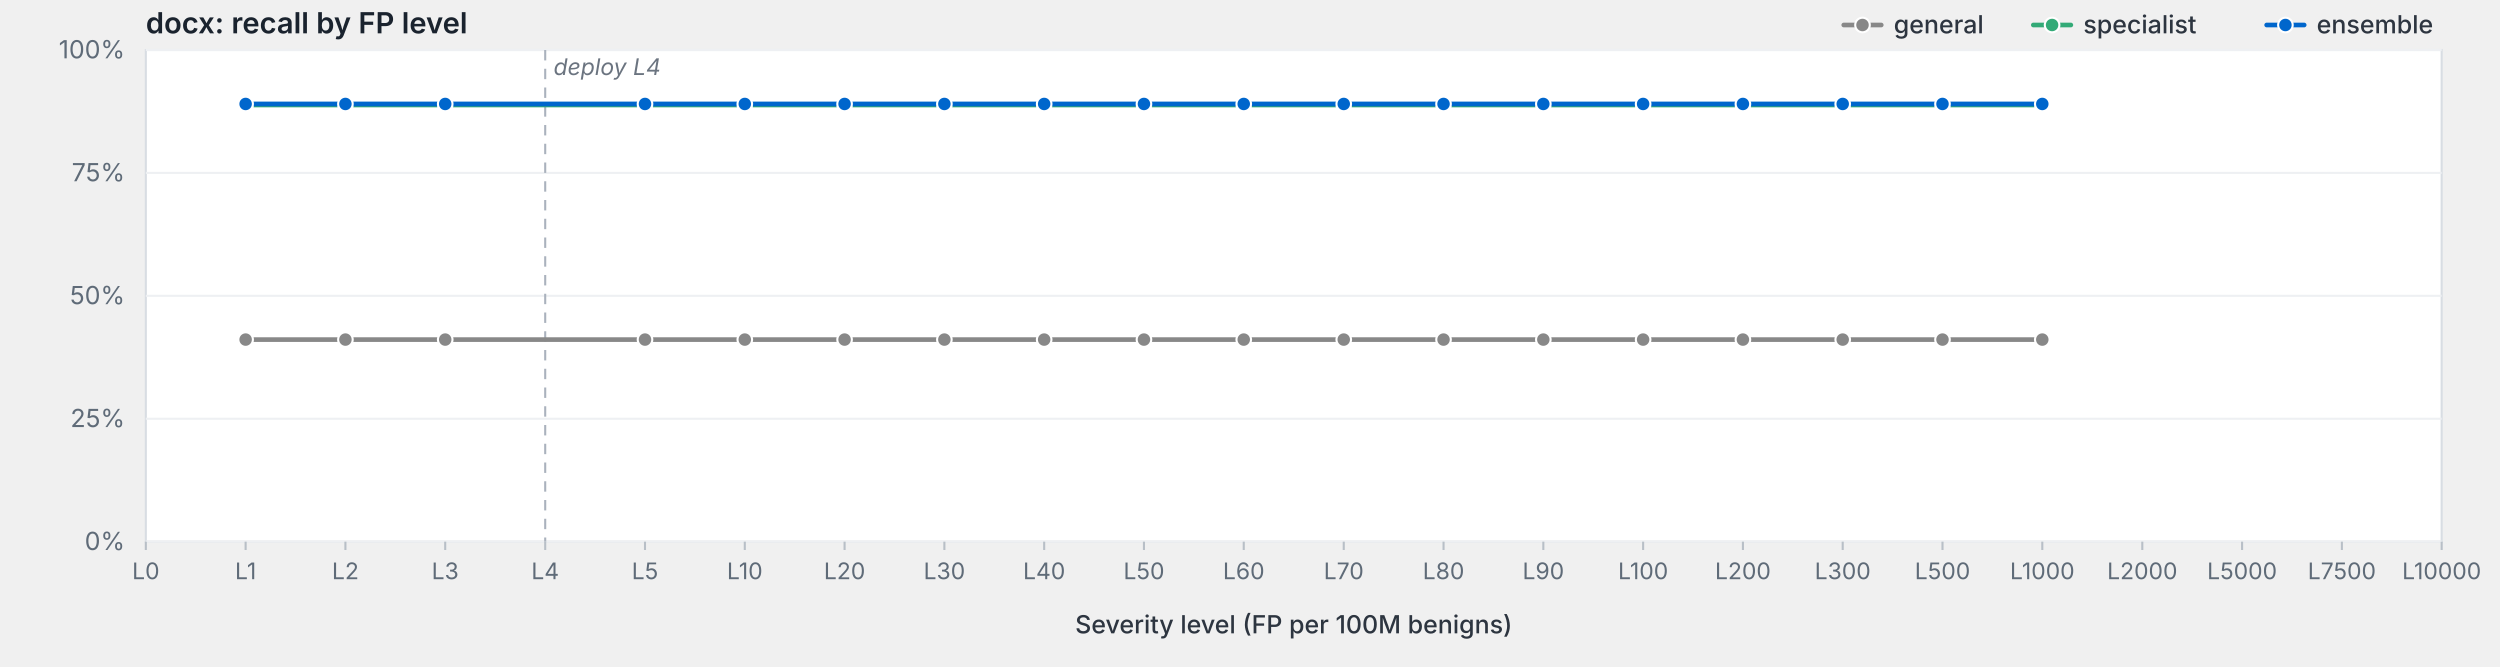
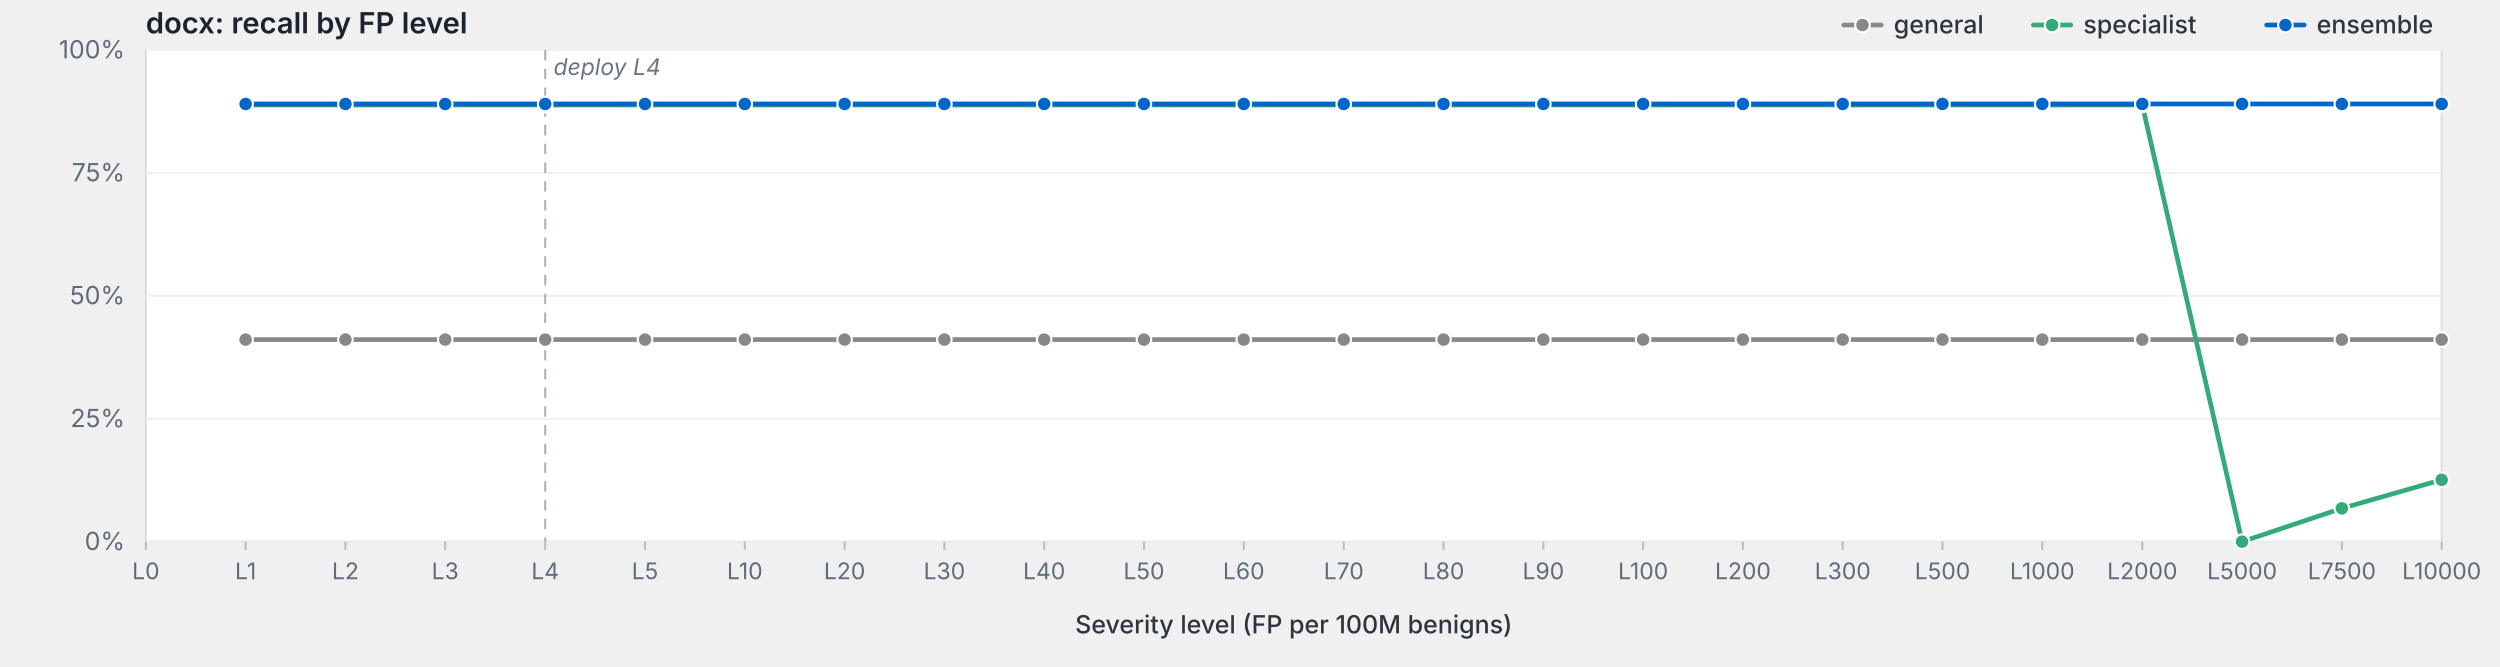
<svg xmlns="http://www.w3.org/2000/svg" viewBox="0 0 1200 320" width="1200" height="320" preserveAspectRatio="xMidYMid meet" role="img" aria-label="docx: recall by FP level">
  <style>svg { background: #fdfdfd; }.frame { fill: #fff; stroke: #d8dde3; stroke-width: 1; }.grid { stroke: #eef0f3; stroke-width: 1; }.tick { stroke: #b8bfc7; stroke-width: 1; }.axis-label { fill: #5f6b78; font-family: -apple-system, BlinkMacSystemFont, "Segoe UI", system-ui, sans-serif; font-size: 12px; }.x-label { fill: #5f6b78; font-family: -apple-system, BlinkMacSystemFont, "Segoe UI", system-ui, sans-serif; font-size: 11px; }.axis-title { fill: #2d3540; font-family: -apple-system, BlinkMacSystemFont, "Segoe UI", system-ui, sans-serif; font-size: 12px; font-weight: 500; }.title { fill: #1a232e; font-family: -apple-system, BlinkMacSystemFont, "Segoe UI", system-ui, sans-serif; font-size: 14px; font-weight: 600; }.deploy-marker { stroke: #aab2bd; stroke-width: 1; stroke-dasharray: 5,4; }.deploy-label { fill: #6b7480; font-family: -apple-system, BlinkMacSystemFont, "Segoe UI", system-ui, sans-serif; font-size: 11px; font-style: italic; }.curve { fill: none; stroke-width: 2.25; stroke-linejoin: round; stroke-linecap: round; }.marker { stroke: #fff; stroke-width: 1; }.legend-text { fill: #2d3540; font-family: -apple-system, BlinkMacSystemFont, "Segoe UI", system-ui, sans-serif; font-size: 12px; font-weight: 500; }</style>
  <text class="title" x="70" y="16">docx: recall by FP level</text>
  <rect class="frame" x="70" y="24" width="1102" height="236" />
  <line class="grid" x1="70" y1="260.0" x2="1172" y2="260.0" />
  <text class="axis-label" x="60" y="264.0" text-anchor="end">0%</text>
  <line class="grid" x1="70" y1="201.0" x2="1172" y2="201.0" />
  <text class="axis-label" x="60" y="205.0" text-anchor="end">25%</text>
  <line class="grid" x1="70" y1="142.0" x2="1172" y2="142.0" />
  <text class="axis-label" x="60" y="146.0" text-anchor="end">50%</text>
  <line class="grid" x1="70" y1="83.0" x2="1172" y2="83.0" />
  <text class="axis-label" x="60" y="87.0" text-anchor="end">75%</text>
  <line class="grid" x1="70" y1="24.0" x2="1172" y2="24.0" />
  <text class="axis-label" x="60" y="28.0" text-anchor="end">100%</text>
  <line class="deploy-marker" x1="261.7" y1="24" x2="261.7" y2="260" />
  <text class="deploy-label" x="265.7" y="36" text-anchor="start">deploy L4</text>
  <line class="tick" x1="70.0" y1="260" x2="70.0" y2="264" />
  <text class="x-label" x="70.0" y="278" text-anchor="middle">L0</text>
  <line class="tick" x1="117.9" y1="260" x2="117.9" y2="264" />
  <text class="x-label" x="117.9" y="278" text-anchor="middle">L1</text>
  <line class="tick" x1="165.8" y1="260" x2="165.8" y2="264" />
  <text class="x-label" x="165.8" y="278" text-anchor="middle">L2</text>
  <line class="tick" x1="213.7" y1="260" x2="213.7" y2="264" />
  <text class="x-label" x="213.7" y="278" text-anchor="middle">L3</text>
  <line class="tick" x1="261.7" y1="260" x2="261.7" y2="264" />
  <text class="x-label" x="261.7" y="278" text-anchor="middle">L4</text>
  <line class="tick" x1="309.6" y1="260" x2="309.6" y2="264" />
  <text class="x-label" x="309.6" y="278" text-anchor="middle">L5</text>
  <line class="tick" x1="357.5" y1="260" x2="357.5" y2="264" />
  <text class="x-label" x="357.5" y="278" text-anchor="middle">L10</text>
  <line class="tick" x1="405.4" y1="260" x2="405.4" y2="264" />
  <text class="x-label" x="405.4" y="278" text-anchor="middle">L20</text>
  <line class="tick" x1="453.3" y1="260" x2="453.3" y2="264" />
  <text class="x-label" x="453.3" y="278" text-anchor="middle">L30</text>
  <line class="tick" x1="501.2" y1="260" x2="501.2" y2="264" />
  <text class="x-label" x="501.2" y="278" text-anchor="middle">L40</text>
  <line class="tick" x1="549.1" y1="260" x2="549.1" y2="264" />
  <text class="x-label" x="549.1" y="278" text-anchor="middle">L50</text>
  <line class="tick" x1="597.0" y1="260" x2="597.0" y2="264" />
  <text class="x-label" x="597.0" y="278" text-anchor="middle">L60</text>
  <line class="tick" x1="645.0" y1="260" x2="645.0" y2="264" />
  <text class="x-label" x="645.0" y="278" text-anchor="middle">L70</text>
  <line class="tick" x1="692.9" y1="260" x2="692.9" y2="264" />
  <text class="x-label" x="692.9" y="278" text-anchor="middle">L80</text>
  <line class="tick" x1="740.8" y1="260" x2="740.8" y2="264" />
  <text class="x-label" x="740.8" y="278" text-anchor="middle">L90</text>
  <line class="tick" x1="788.7" y1="260" x2="788.7" y2="264" />
  <text class="x-label" x="788.7" y="278" text-anchor="middle">L100</text>
  <line class="tick" x1="836.6" y1="260" x2="836.6" y2="264" />
  <text class="x-label" x="836.6" y="278" text-anchor="middle">L200</text>
  <line class="tick" x1="884.5" y1="260" x2="884.5" y2="264" />
  <text class="x-label" x="884.5" y="278" text-anchor="middle">L300</text>
  <line class="tick" x1="932.4" y1="260" x2="932.4" y2="264" />
  <text class="x-label" x="932.4" y="278" text-anchor="middle">L500</text>
  <line class="tick" x1="980.3" y1="260" x2="980.3" y2="264" />
  <text class="x-label" x="980.3" y="278" text-anchor="middle">L1000</text>
  <line class="tick" x1="1028.3" y1="260" x2="1028.3" y2="264" />
  <text class="x-label" x="1028.3" y="278" text-anchor="middle">L2000</text>
  <line class="tick" x1="1076.2" y1="260" x2="1076.2" y2="264" />
  <text class="x-label" x="1076.2" y="278" text-anchor="middle">L5000</text>
  <line class="tick" x1="1124.1" y1="260" x2="1124.1" y2="264" />
  <text class="x-label" x="1124.1" y="278" text-anchor="middle">L7500</text>
  <line class="tick" x1="1172.0" y1="260" x2="1172.0" y2="264" />
  <text class="x-label" x="1172.0" y="278" text-anchor="middle">L10000</text>
  <text class="axis-title" x="621.0" y="304" text-anchor="middle">Severity level (FP per 100M benigns)</text>
-   <path class="curve" d="M117.9,163.0 L165.8,163.0 L213.7,163.0 L309.6,163.0 L357.5,163.0 L405.4,163.0 L453.3,163.0 L501.2,163.0 L549.1,163.0 L597.0,163.0 L645.0,163.0 L692.9,163.0 L740.8,163.0 L788.7,163.0 L836.6,163.0 L884.5,163.0 L932.4,163.0 L980.3,163.0" stroke="#888" />
+   <path class="curve" d="M117.9,163.0 L165.8,163.0 L213.7,163.0 L261.7,163.0 L309.6,163.0 L357.5,163.0 L405.4,163.0 L453.3,163.0 L501.2,163.0 L549.1,163.0 L597.0,163.0 L645.0,163.0 L692.9,163.0 L740.8,163.0 L788.7,163.0 L836.6,163.0 L884.5,163.0 L932.4,163.0 L980.3,163.0 L1028.3,163.0 L1076.2,163.0 L1124.1,163.0 L1172.0,163.0" stroke="#888" />
  <circle class="marker" cx="117.9" cy="163.0" r="3.5" fill="#888" />
  <circle class="marker" cx="165.8" cy="163.0" r="3.5" fill="#888" />
  <circle class="marker" cx="213.7" cy="163.0" r="3.5" fill="#888" />
+   <circle class="marker" cx="261.7" cy="163.0" r="3.5" fill="#888" />
  <circle class="marker" cx="309.6" cy="163.0" r="3.5" fill="#888" />
  <circle class="marker" cx="357.5" cy="163.0" r="3.5" fill="#888" />
  <circle class="marker" cx="405.4" cy="163.0" r="3.5" fill="#888" />
  <circle class="marker" cx="453.3" cy="163.0" r="3.5" fill="#888" />
  <circle class="marker" cx="501.2" cy="163.0" r="3.5" fill="#888" />
  <circle class="marker" cx="549.1" cy="163.0" r="3.5" fill="#888" />
  <circle class="marker" cx="597.0" cy="163.0" r="3.5" fill="#888" />
  <circle class="marker" cx="645.0" cy="163.0" r="3.5" fill="#888" />
  <circle class="marker" cx="692.9" cy="163.0" r="3.5" fill="#888" />
  <circle class="marker" cx="740.8" cy="163.0" r="3.5" fill="#888" />
  <circle class="marker" cx="788.7" cy="163.0" r="3.5" fill="#888" />
  <circle class="marker" cx="836.6" cy="163.0" r="3.5" fill="#888" />
  <circle class="marker" cx="884.5" cy="163.0" r="3.5" fill="#888" />
  <circle class="marker" cx="932.4" cy="163.0" r="3.5" fill="#888" />
  <circle class="marker" cx="980.3" cy="163.0" r="3.5" fill="#888" />
-   <path class="curve" d="M117.9,50.4 L165.8,50.4 L213.7,50.4 L309.6,50.4 L357.5,50.4 L405.4,50.4 L453.3,50.4 L501.2,50.4 L549.1,50.4 L597.0,50.4 L645.0,50.4 L692.9,50.4 L740.8,50.4 L788.7,50.4 L836.6,50.4 L884.5,50.4 L932.4,50.4 L980.3,50.4" stroke="#3a7" />
+   <circle class="marker" cx="1028.3" cy="163.0" r="3.5" fill="#888" />
+   <circle class="marker" cx="1076.2" cy="163.0" r="3.5" fill="#888" />
+   <circle class="marker" cx="1124.1" cy="163.0" r="3.5" fill="#888" />
+   <circle class="marker" cx="1172.0" cy="163.0" r="3.5" fill="#888" />
+   <path class="curve" d="M117.9,50.4 L165.8,50.4 L213.7,50.4 L261.7,50.4 L309.6,50.4 L357.5,50.4 L405.4,50.4 L453.3,50.4 L501.2,50.4 L549.1,50.4 L597.0,50.4 L645.0,50.4 L692.9,50.4 L740.8,50.4 L788.7,50.4 L836.6,50.4 L884.5,50.4 L932.4,50.4 L980.3,50.4 L1028.3,50.4 L1076.2,260.0 L1124.1,244.0 L1172.0,230.3" stroke="#3a7" />
  <circle class="marker" cx="117.9" cy="50.4" r="3.5" fill="#3a7" />
  <circle class="marker" cx="165.8" cy="50.4" r="3.5" fill="#3a7" />
  <circle class="marker" cx="213.7" cy="50.4" r="3.5" fill="#3a7" />
+   <circle class="marker" cx="261.7" cy="50.4" r="3.5" fill="#3a7" />
  <circle class="marker" cx="309.6" cy="50.4" r="3.5" fill="#3a7" />
  <circle class="marker" cx="357.5" cy="50.4" r="3.5" fill="#3a7" />
  <circle class="marker" cx="405.4" cy="50.4" r="3.5" fill="#3a7" />
  <circle class="marker" cx="453.3" cy="50.4" r="3.5" fill="#3a7" />
  <circle class="marker" cx="501.2" cy="50.4" r="3.5" fill="#3a7" />
  <circle class="marker" cx="549.1" cy="50.4" r="3.5" fill="#3a7" />
  <circle class="marker" cx="597.0" cy="50.4" r="3.5" fill="#3a7" />
  <circle class="marker" cx="645.0" cy="50.4" r="3.5" fill="#3a7" />
  <circle class="marker" cx="692.9" cy="50.4" r="3.5" fill="#3a7" />
  <circle class="marker" cx="740.8" cy="50.4" r="3.5" fill="#3a7" />
  <circle class="marker" cx="788.7" cy="50.4" r="3.5" fill="#3a7" />
  <circle class="marker" cx="836.6" cy="50.4" r="3.5" fill="#3a7" />
  <circle class="marker" cx="884.5" cy="50.4" r="3.5" fill="#3a7" />
  <circle class="marker" cx="932.4" cy="50.4" r="3.5" fill="#3a7" />
  <circle class="marker" cx="980.3" cy="50.4" r="3.5" fill="#3a7" />
-   <path class="curve" d="M117.9,49.9 L165.8,49.9 L213.7,49.9 L309.6,49.9 L357.5,49.9 L405.4,49.9 L453.3,49.9 L501.2,49.9 L549.1,49.9 L597.0,49.9 L645.0,49.9 L692.9,49.9 L740.8,49.9 L788.7,49.9 L836.6,49.9 L884.5,49.9 L932.4,49.9 L980.3,49.9" stroke="#06c" />
+   <circle class="marker" cx="1028.3" cy="50.4" r="3.5" fill="#3a7" />
+   <circle class="marker" cx="1076.2" cy="260.0" r="3.5" fill="#3a7" />
+   <circle class="marker" cx="1124.1" cy="244.0" r="3.5" fill="#3a7" />
+   <circle class="marker" cx="1172.0" cy="230.3" r="3.5" fill="#3a7" />
+   <path class="curve" d="M117.9,49.9 L165.8,49.9 L213.7,49.9 L261.7,49.9 L309.6,49.9 L357.5,49.9 L405.4,49.9 L453.3,49.9 L501.2,49.9 L549.1,49.9 L597.0,49.9 L645.0,49.9 L692.9,49.9 L740.8,49.9 L788.7,49.9 L836.6,49.9 L884.5,49.9 L932.4,49.9 L980.3,49.9 L1028.3,49.9 L1076.2,49.9 L1124.1,49.9 L1172.0,49.9" stroke="#06c" />
  <circle class="marker" cx="117.9" cy="49.9" r="3.5" fill="#06c" />
  <circle class="marker" cx="165.8" cy="49.9" r="3.5" fill="#06c" />
  <circle class="marker" cx="213.7" cy="49.9" r="3.5" fill="#06c" />
+   <circle class="marker" cx="261.7" cy="49.9" r="3.5" fill="#06c" />
  <circle class="marker" cx="309.6" cy="49.9" r="3.5" fill="#06c" />
  <circle class="marker" cx="357.5" cy="49.9" r="3.5" fill="#06c" />
  <circle class="marker" cx="405.4" cy="49.9" r="3.5" fill="#06c" />
  <circle class="marker" cx="453.3" cy="49.9" r="3.5" fill="#06c" />
  <circle class="marker" cx="501.2" cy="49.9" r="3.5" fill="#06c" />
  <circle class="marker" cx="549.1" cy="49.9" r="3.5" fill="#06c" />
  <circle class="marker" cx="597.0" cy="49.9" r="3.5" fill="#06c" />
  <circle class="marker" cx="645.0" cy="49.9" r="3.5" fill="#06c" />
  <circle class="marker" cx="692.9" cy="49.9" r="3.5" fill="#06c" />
  <circle class="marker" cx="740.8" cy="49.9" r="3.5" fill="#06c" />
  <circle class="marker" cx="788.7" cy="49.9" r="3.5" fill="#06c" />
  <circle class="marker" cx="836.6" cy="49.9" r="3.5" fill="#06c" />
  <circle class="marker" cx="884.5" cy="49.9" r="3.5" fill="#06c" />
  <circle class="marker" cx="932.4" cy="49.9" r="3.5" fill="#06c" />
  <circle class="marker" cx="980.3" cy="49.9" r="3.5" fill="#06c" />
+   <circle class="marker" cx="1028.3" cy="49.9" r="3.5" fill="#06c" />
+   <circle class="marker" cx="1076.2" cy="49.9" r="3.5" fill="#06c" />
+   <circle class="marker" cx="1124.1" cy="49.9" r="3.5" fill="#06c" />
+   <circle class="marker" cx="1172.0" cy="49.9" r="3.5" fill="#06c" />
  <line x1="1088.0" y1="12.0" x2="1106.0" y2="12.0" stroke="#06c" stroke-width="2.25" stroke-linecap="round" />
  <circle cx="1097.0" cy="12.0" r="3.5" fill="#06c" stroke="#fff" stroke-width="1" />
  <text class="legend-text" x="1112.0" y="16.0">ensemble</text>
  <line x1="976.0" y1="12.0" x2="994.0" y2="12.0" stroke="#3a7" stroke-width="2.25" stroke-linecap="round" />
  <circle cx="985.0" cy="12.0" r="3.5" fill="#3a7" stroke="#fff" stroke-width="1" />
  <text class="legend-text" x="1000.0" y="16.0">specialist</text>
  <line x1="885.0" y1="12.0" x2="903.0" y2="12.0" stroke="#888" stroke-width="2.25" stroke-linecap="round" />
  <circle cx="894.0" cy="12.0" r="3.5" fill="#888" stroke="#fff" stroke-width="1" />
  <text class="legend-text" x="909.0" y="16.0">general</text>
</svg>
